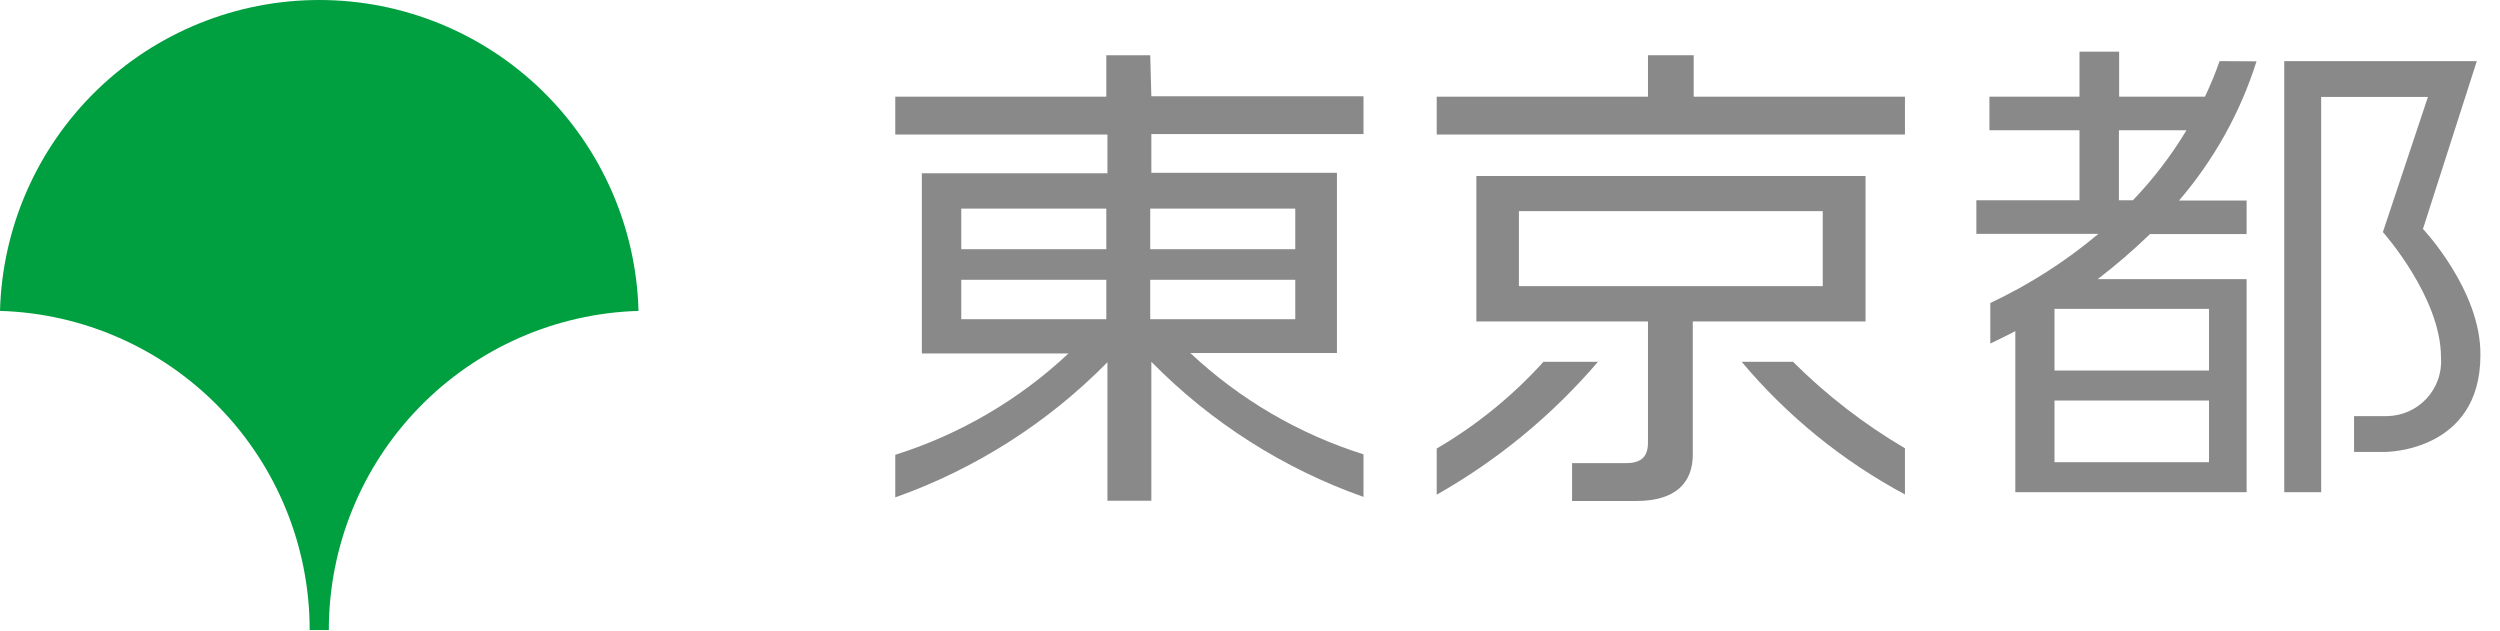
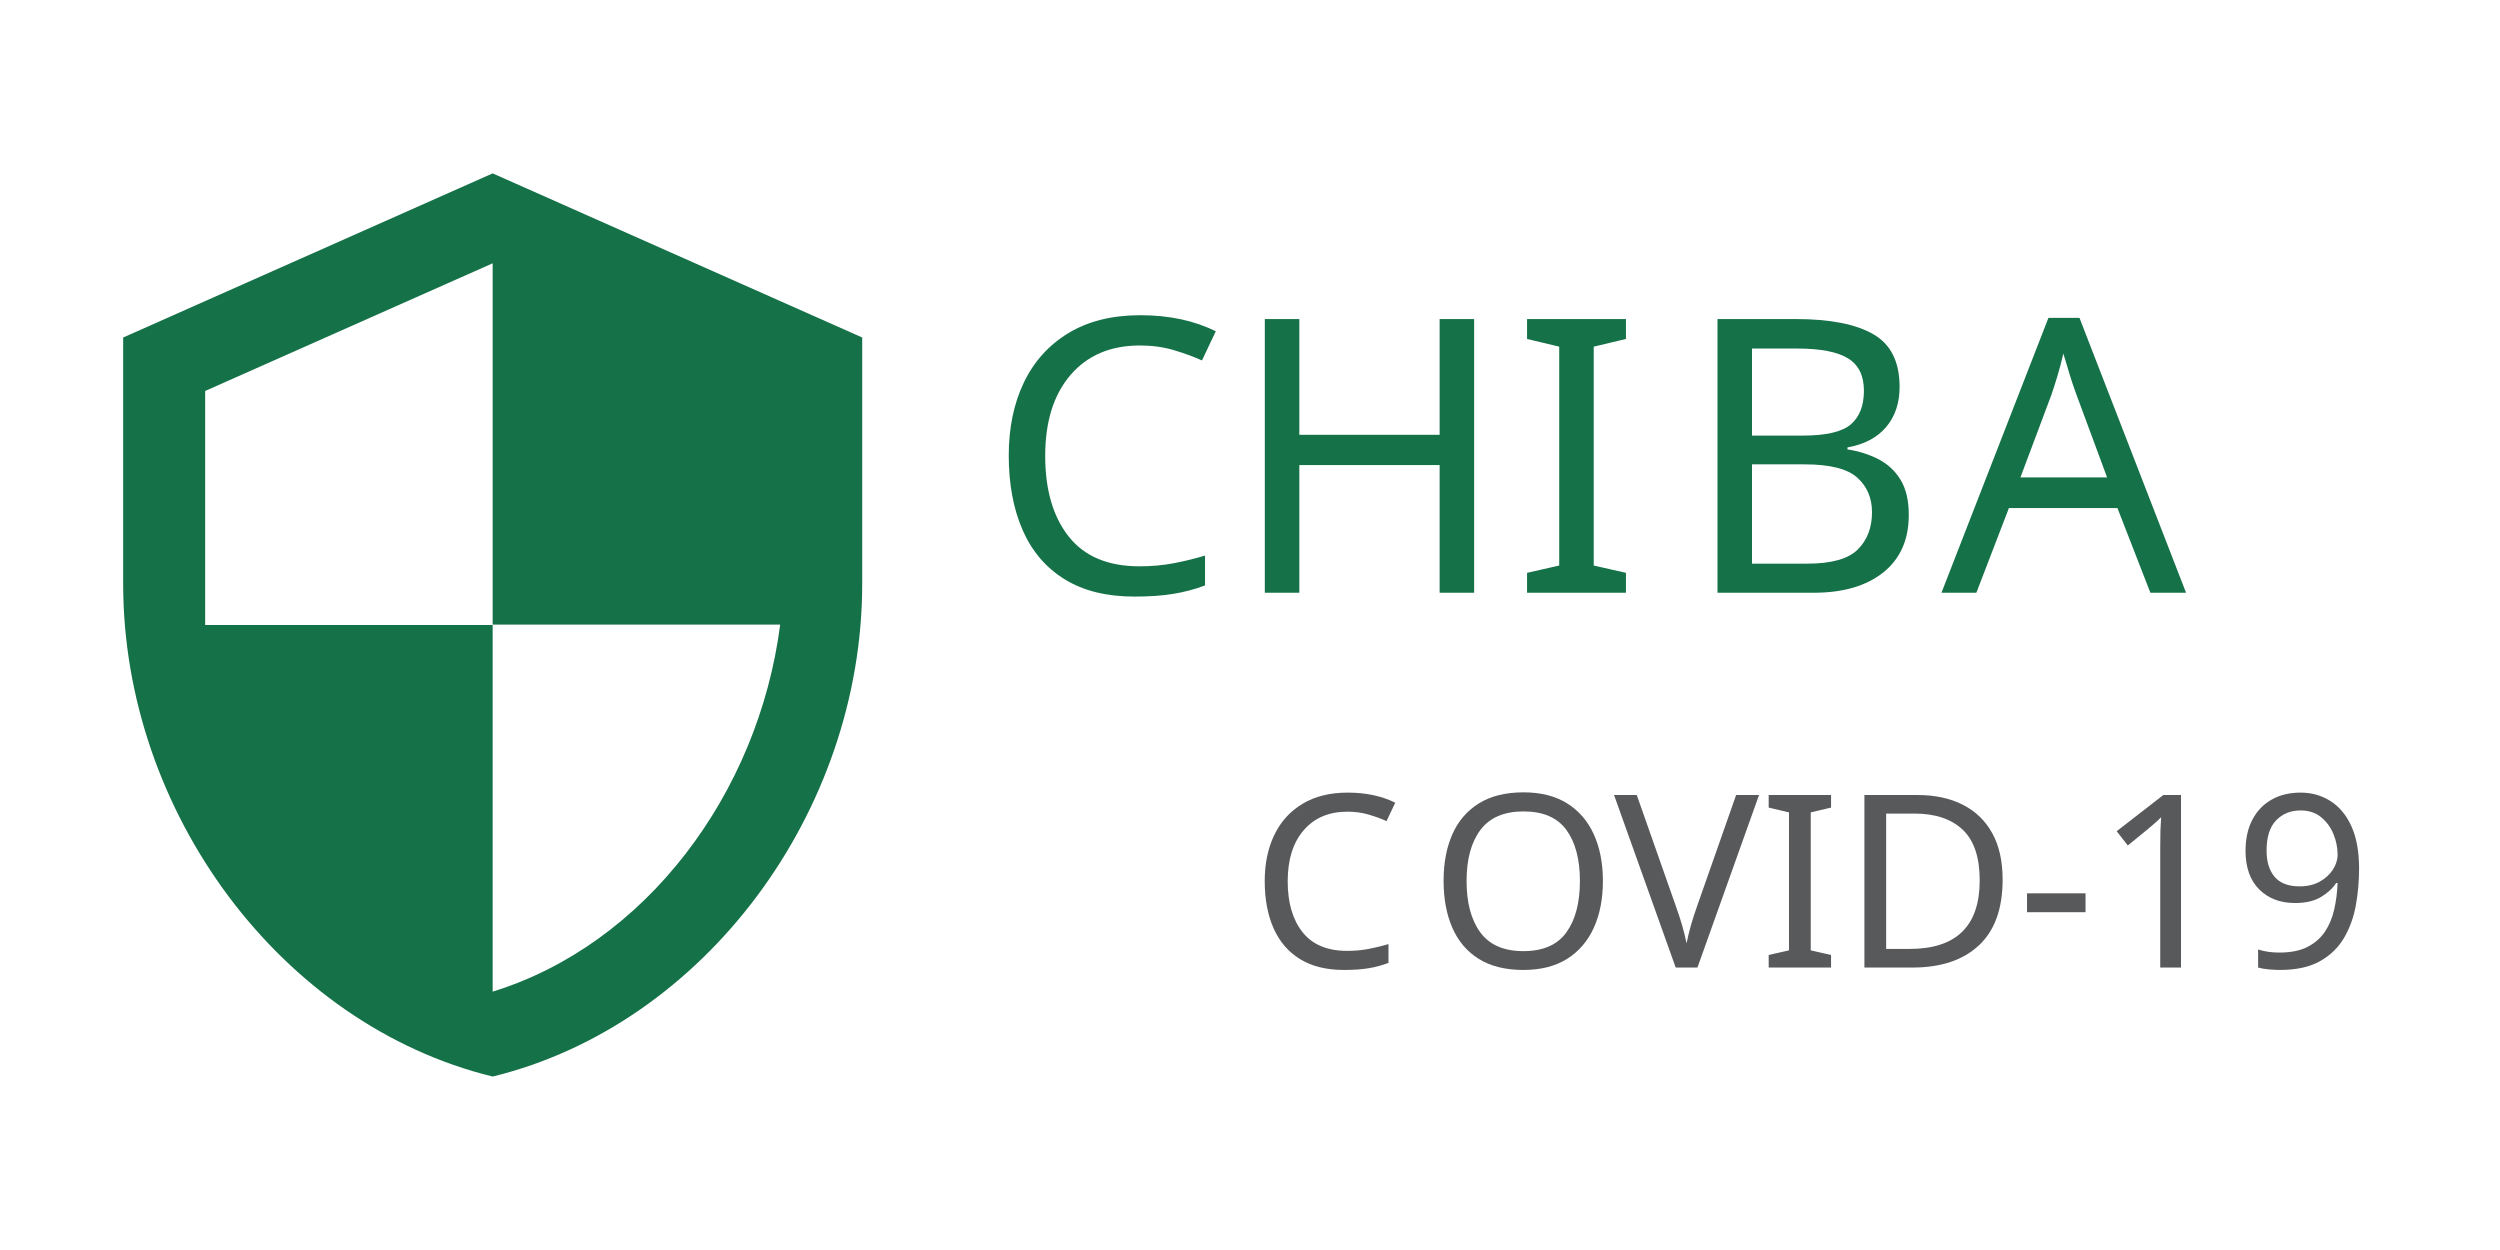
- <svg xmlns="http://www.w3.org/2000/svg" fill="none" height="28" viewBox="0 0 111 28" width="111">
-   <path d="m13.75 27.974h.85c-.002-3.687 1.433-7.229 4.001-9.874s6.064-4.187 9.749-4.296c-.098-3.694-1.635-7.204-4.282-9.783-2.648-2.578-6.197-4.021-9.893-4.021s-7.245 1.443-9.893 4.021c-2.648 2.578-4.184 6.088-4.282 9.783 3.685.109 7.182 1.65 9.749 4.296s4.002 6.188 4.001 9.874z" fill="#00a040" />
-   <g fill="#898989">
-     <path d="m51.07 2.453h-1.95v1.84h-9.37v1.68h9.42v1.72h-8.24v8h6.51c-2.193 2.058-4.822 3.596-7.69 4.5v1.89c3.554-1.26 6.776-3.311 9.42-6v6.15h1.95v-6.17c2.643 2.691 5.864 4.743 9.42 6v-1.89c-2.869-.903-5.498-2.441-7.69-4.5h6.51v-8h-8.24v-1.72h9.42v-1.68h-9.42zm-8.39 6.81h6.44v1.8h-6.44zm0 3.16h6.44v1.75h-6.44zm14.83 1.75h-6.44v-1.75h6.44zm0-4.91v1.8h-6.44v-1.8z" />
-     <path d="m68.53 16.064c-1.374 1.518-2.972 2.817-4.74 3.85v2.05c2.711-1.536 5.134-3.533 7.16-5.9z" />
-     <path d="m79.61 16.064h-2.28c2.02 2.407 4.481 4.406 7.25 5.89v-2.05c-1.812-1.066-3.481-2.356-4.97-3.84z" />
-     <path d="m80.93 14.274h1.9v-6.46h-17.28v6.46h7.62v5.38c0 .71-.39.91-1 .91h-2.37v1.68h2.85c1.77 0 2.51-.83 2.51-2.06v-5.91zm-13.49-4.9h13.49v3.33h-13.49z" />
-     <path d="m75.2 2.453h-2.03v1.84h-9.38v1.68h20.79v-1.68h-9.38z" />
-     <path d="m107.58 10.164 2.39-7.45h-8.55v19.14h1.64v-17.55h4.74l-2 6s2.58 2.89 2.58 5.56c.025.332-.019.666-.129.981-.11.315-.283.603-.509.848-.226.245-.5.441-.805.575-.305.135-.634.205-.967.207h-1.45v1.59h1.4s4.21 0 4.21-4.29c.04-2.87-2.55-5.61-2.55-5.61z" />
-     <path d="m98.55 2.713c-.188.538-.405 1.065-.65 1.58h-3.81v-2h-1.76v2h-4v1.49h4v3.11h-4.58v1.49h5.42c-1.461 1.226-3.075 2.258-4.8 3.07v1.8c.35-.17.73-.35 1.11-.55v7.15h10.27v-9.46h-6.61c.811-.622 1.585-1.29 2.32-2h4.29v-1.49h-3c1.551-1.807 2.722-3.909 3.44-6.18zm-.47 17.81h-6.86v-2.74h6.86zm0-4.07h-6.86v-2.74h6.86zm-4-7.56v-3.11h3c-.675 1.122-1.474 2.165-2.38 3.11z" />
+ <svg xmlns="http://www.w3.org/2000/svg" id="Layer_1" data-name="Layer 1" viewBox="0 0 600 300">
+   <defs>
+     <style>.cls-1{fill:none;}.cls-2,.cls-5{fill:#157148;}.cls-2{fill-rule:evenodd;}.cls-3{font-size:58px;fill:#58595b;}.cls-3,.cls-5{font-family:ArialRoundedMTBold, Arial Rounded MT Bold;}.cls-4{letter-spacing:-0.03em;}.cls-5{font-size:92px;}.cls-6{letter-spacing:-0.04em;}</style>
+   </defs>
+   <g id="Icons">
+     <g id="Outlined">
+       <g id="Hardware">
+         <g id="Outlined-_-Hardware-_-security" data-name="Outlined-/-Hardware-/-security">
+           <polygon id="Path" class="cls-1" points="0 31.76 236.49 31.76 236.49 268.24 0 268.24 0 31.76" />
+           <path id="_-Icon-Color" data-name="🔹-Icon-Color" class="cls-2" d="M118.24,41.61,29.56,81v59.13c0,54.68,37.84,105.82,88.68,118.24,50.85-12.42,88.69-63.56,88.69-118.24V81Zm0,108.29h69c-5.22,40.6-32.32,76.76-69,88.09V150h-69V93.83l69-30.64Z" />
+         </g>
+       </g>
+     </g>
  </g>
+   <text class="cls-3" transform="translate(300 232.21)">C<tspan class="cls-4" x="42.93" y="0">O</tspan>
+     <tspan x="87.37" y="0">VID-19</tspan>
+   </text>
+   <text class="cls-5" transform="translate(236.49 142.26)">CHI<tspan class="cls-6" x="166.79" y="0">B</tspan>
+     <tspan x="229.46" y="0">A</tspan>
+   </text>
</svg>
